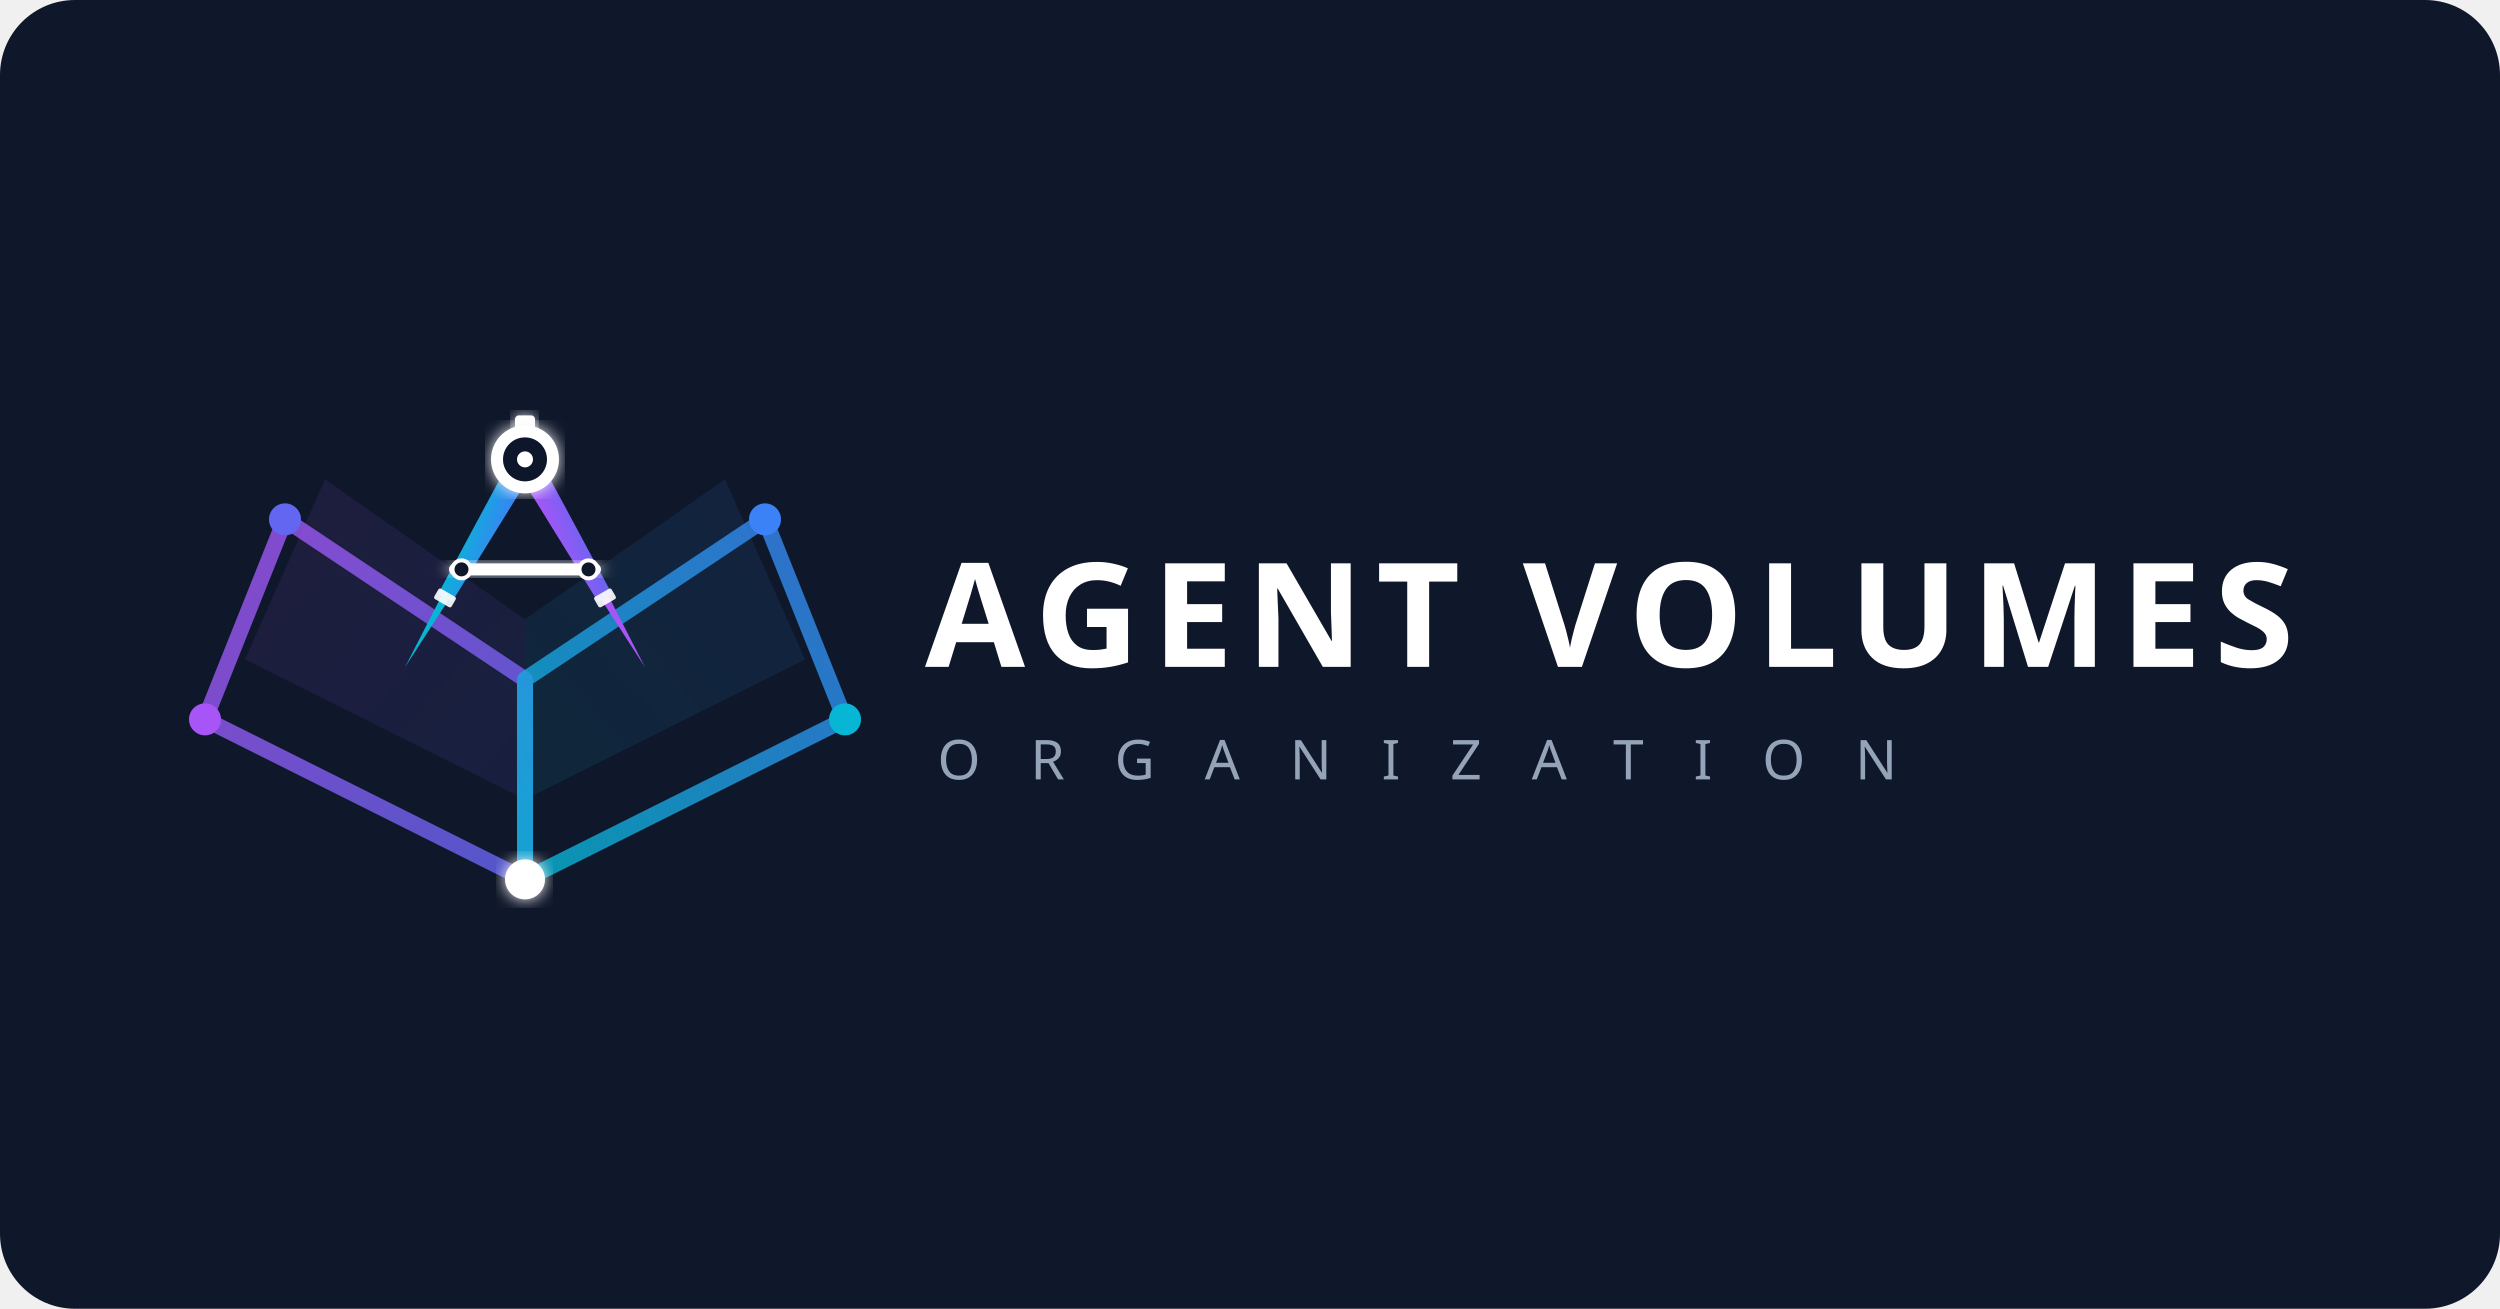
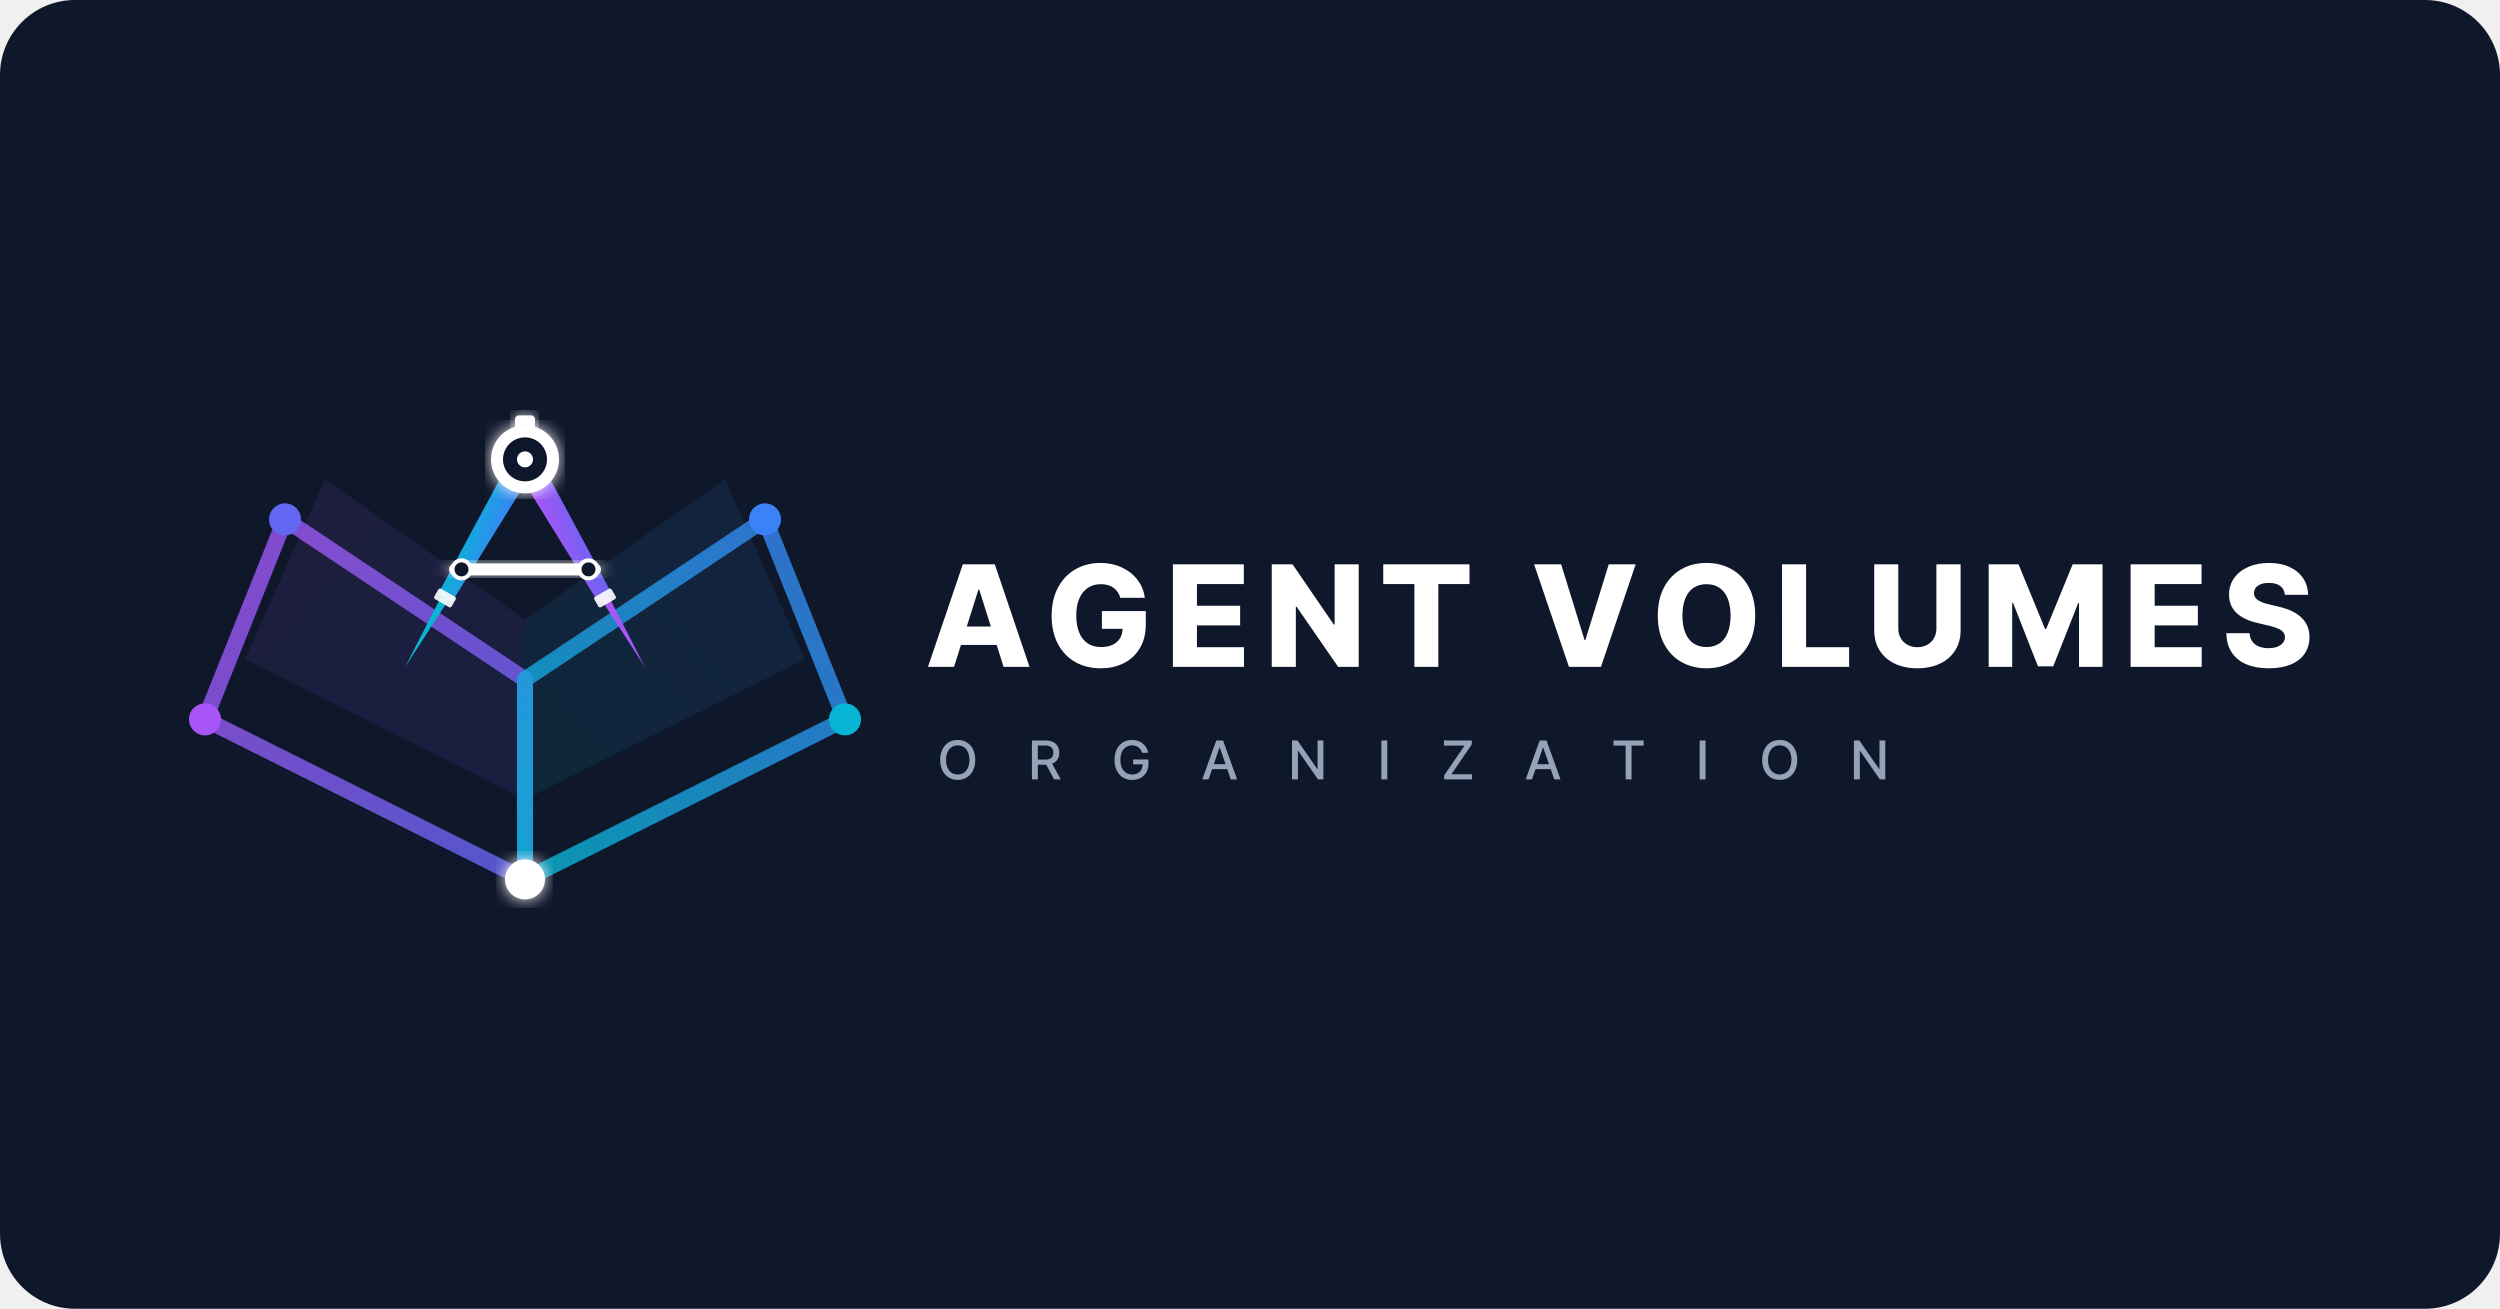
- <svg xmlns="http://www.w3.org/2000/svg" viewBox="0 0 1000 523.5" width="100%" height="100%">
+ <svg xmlns="http://www.w3.org/2000/svg" viewBox="0 0 1000 523.5">
  <defs>
-     <style>
-       @font-face {
-         font-family: 'Pretendard Std Variable';
-         font-weight: 45 920;
-         font-display: swap;
-         src: url('https://cdn.jsdelivr.net/gh/orioncactus/pretendard@v1.3.9/packages/pretendard-std/dist/web/variable/woff2-dynamic-subset/PretendardStdVariable.subset.6.woff2') format('woff2-variations');
-       }
-     </style>
-     <linearGradient id="bg" x1="0" y1="0" x2="1000" y2="523.5">
+     <linearGradient id="agent-volumes-logo-banner-with-bg-1_91-1_svg__a" x1="0" x2="1000" y1="0" y2="523.5">
      <stop offset="0%" stop-color="#0f172a" />
      <stop offset="100%" stop-color="#020617" />
    </linearGradient>
-     <linearGradient id="leftPage" x1="100%" y1="100%" x2="0%" y2="0%">
+     <linearGradient id="agent-volumes-logo-banner-with-bg-1_91-1_svg__b" x1="100%" x2="0%" y1="100%" y2="0%">
      <stop offset="0%" stop-color="#6366f1" />
      <stop offset="100%" stop-color="#a855f7" />
    </linearGradient>
-     <linearGradient id="rightPage" x1="0%" y1="100%" x2="100%" y2="0%">
+     <linearGradient id="agent-volumes-logo-banner-with-bg-1_91-1_svg__c" x1="0%" x2="100%" y1="100%" y2="0%">
      <stop offset="0%" stop-color="#06b6d4" />
      <stop offset="100%" stop-color="#3b82f6" />
    </linearGradient>
-     <linearGradient id="brightAccent" x1="0%" y1="0%" x2="100%" y2="0%">
-       <stop offset="0%" stop-color="#ffffff" />
+     <linearGradient id="agent-volumes-logo-banner-with-bg-1_91-1_svg__d" x1="0%" x2="100%" y1="0%" y2="0%">
+       <stop offset="0%" stop-color="#fff" />
      <stop offset="100%" stop-color="#ecfeff" />
    </linearGradient>
-     <filter id="glow" x="-20%" y="-20%" width="140%" height="140%">
-       <feGaussianBlur stdDeviation="4" result="blur" />
-       <feComposite in="SourceGraphic" in2="blur" operator="over" />
+     <filter id="agent-volumes-logo-banner-with-bg-1_91-1_svg__e" width="140%" height="140%" x="-20%" y="-20%">
+       <feGaussianBlur result="blur" stdDeviation="4" />
+       <feComposite in="SourceGraphic" in2="blur" />
    </filter>
  </defs>
-   <rect width="1000" height="523.5" rx="30" fill="url(#bg)" />
-   <g transform="translate(210, 271.75) scale(0.8)">
-     <path d="M 0 60 L -140 -10 L -100 -100 L 0 -30 Z" fill="url(#leftPage)" opacity="0.1" />
-     <path d="M 0 60 L 140 -10 L 100 -100 L 0 -30 Z" fill="url(#rightPage)" opacity="0.1" />
-     <path d="M 0 100 L -160 20 L -120 -80 L 0 0 Z" fill="none" stroke="url(#leftPage)" stroke-width="8" stroke-linejoin="round" opacity="0.8" />
-     <path d="M 0 100 L 160 20 L 120 -80 L 0 0 Z" fill="none" stroke="url(#rightPage)" stroke-width="8" stroke-linejoin="round" opacity="0.8" />
-     <line x1="0" y1="100" x2="0" y2="0" stroke="url(#brightAccent)" stroke-width="8" stroke-linecap="round" />
-     <rect x="-5" y="-132" width="10" height="12" rx="2" fill="#ffffff" filter="url(#glow)" />
-     <g transform="translate(0, -110) rotate(-30)">
-       <polygon points="-6,14 6,14 4,80 -4,80" fill="url(#leftPage)" />
-       <polygon points="-2,80 2,80 0,120" fill="#a855f7" />
-       <rect x="-5" y="77" width="10" height="6" rx="1" fill="#ffffff" opacity="0.9" />
+   <rect width="1000" height="523.5" fill="url(#agent-volumes-logo-banner-with-bg-1_91-1_svg__a)" rx="30" />
+   <g transform="matrix(.8 0 0 .8 210 271.75)">
+     <path fill="url(#agent-volumes-logo-banner-with-bg-1_91-1_svg__b)" d="m0 60-140-70 40-90L0-30Z" opacity=".1" />
+     <path fill="url(#agent-volumes-logo-banner-with-bg-1_91-1_svg__c)" d="m0 60 140-70-40-90L0-30Z" opacity=".1" />
+     <path fill="none" stroke="url(#agent-volumes-logo-banner-with-bg-1_91-1_svg__b)" stroke-linejoin="round" stroke-width="8" d="m0 100-160-80 40-100L0 0Z" opacity=".8" />
+     <path fill="none" stroke="url(#agent-volumes-logo-banner-with-bg-1_91-1_svg__c)" stroke-linejoin="round" stroke-width="8" d="m0 100 160-80-40-100L0 0Z" opacity=".8" />
+     <path stroke="url(#agent-volumes-logo-banner-with-bg-1_91-1_svg__d)" stroke-linecap="round" stroke-width="8" d="M0 100V0" />
+     <rect width="10" height="12" x="-5" y="-132" fill="#fff" filter="url(#agent-volumes-logo-banner-with-bg-1_91-1_svg__e)" rx="2" />
+     <g transform="rotate(-30 -205.263 -55)">
+       <path fill="url(#agent-volumes-logo-banner-with-bg-1_91-1_svg__b)" d="M-6 14H6L4 80h-8z" />
+       <path fill="#a855f7" d="M-2 80h4l-2 40z" />
+       <rect width="10" height="6" x="-5" y="77" fill="#fff" opacity=".9" rx="1" />
    </g>
-     <g transform="translate(0, -110) rotate(30)">
-       <polygon points="-6,14 6,14 4,80 -4,80" fill="url(#rightPage)" />
-       <polygon points="-2,80 2,80 0,120" fill="#06b6d4" />
-       <rect x="-5" y="77" width="10" height="6" rx="1" fill="#ffffff" opacity="0.9" />
+     <g transform="rotate(30 205.263 -55)">
+       <path fill="url(#agent-volumes-logo-banner-with-bg-1_91-1_svg__c)" d="M-6 14H6L4 80h-8z" />
+       <path fill="#06b6d4" d="M-2 80h4l-2 40z" />
+       <rect width="10" height="6" x="-5" y="77" fill="#fff" opacity=".9" rx="1" />
    </g>
-     <g transform="translate(0, -55)">
-       <rect x="-38" y="-3" width="76" height="6" rx="3" fill="#ffffff" filter="url(#glow)" />
-       <circle cx="-31.75" cy="0" r="4.5" fill="#0f172a" stroke="#ffffff" stroke-width="2" />
-       <circle cx="31.75" cy="0" r="4.5" fill="#0f172a" stroke="#ffffff" stroke-width="2" />
+     <g transform="translate(0 -55)">
+       <rect width="76" height="6" x="-38" y="-3" fill="#fff" filter="url(#agent-volumes-logo-banner-with-bg-1_91-1_svg__e)" rx="3" />
+       <circle cx="-31.75" r="4.5" fill="#0f172a" stroke="#fff" stroke-width="2" />
+       <circle cx="31.75" r="4.5" fill="#0f172a" stroke="#fff" stroke-width="2" />
    </g>
-     <circle cx="0" cy="-110" r="14" fill="#0f172a" stroke="#ffffff" stroke-width="6" filter="url(#glow)" />
-     <circle cx="0" cy="-110" r="4" fill="#ffffff" />
-     <circle cx="0" cy="100" r="10" fill="#ffffff" filter="url(#glow)" />
+     <circle cy="-110" r="14" fill="#0f172a" stroke="#fff" stroke-width="6" filter="url(#agent-volumes-logo-banner-with-bg-1_91-1_svg__e)" />
+     <circle cy="-110" r="4" fill="#fff" />
+     <circle cy="100" r="10" fill="#fff" filter="url(#agent-volumes-logo-banner-with-bg-1_91-1_svg__e)" />
    <circle cx="-160" cy="20" r="8" fill="#a855f7" />
    <circle cx="160" cy="20" r="8" fill="#06b6d4" />
    <circle cx="-120" cy="-80" r="8" fill="#6366f1" />
    <circle cx="120" cy="-80" r="8" fill="#3b82f6" />
  </g>
-   <text x="370" y="266.75" font-family="'Pretendard Std Variable', sans-serif" font-size="58" font-weight="800" fill="#ffffff" text-anchor="start" letter-spacing="5">AGENT VOLUMES</text>
-   <text x="375" y="311.75" font-family="'Pretendard Std Variable', sans-serif" font-size="22" font-weight="500" fill="#94a3b8" text-anchor="start" letter-spacing="20">ORGANIZATION</text>
+   <path fill="#fff" d="m371.19 266.75 13.933-41.008h12.8l13.878 41.008h-10.365l-2.776-8.78h-14.273l-2.776 8.78Zm25.148-16.143-4.645-14.726h-.34l-4.644 14.726Zm44.025-16.935q-3.002 0-5.225 1.473-2.223 1.472-3.427 4.29-1.203 2.818-1.203 6.754 0 3.994 1.16 6.826 1.162 2.832 3.371 4.318 2.209 1.487 5.324 1.487 4.05 0 6.316-1.968t2.35-5.338h-8.27v-7.08h17.56v5.38q0 5.353-2.295 9.318t-6.386 6.075-9.331 2.11q-5.834 0-10.28-2.55-4.447-2.548-6.91-7.306-2.465-4.758-2.465-11.158 0-6.542 2.563-11.314t6.995-7.293 9.927-2.52q4.673 0 8.538 1.784t6.302 4.956 2.945 7.193h-9.799q-.736-2.605-2.747-4.021-2.01-1.416-5.013-1.416m28.789-7.93h28.377v7.873h-18.748v8.666h17.276v7.873H478.78v8.723h18.805v7.873h-28.434Zm74.328 41.008h-8.212l-16.653-24.072h-.283v24.072h-9.629v-41.008h8.326l16.483 24.072h.34v-24.072h9.628Zm9.815-41.008h34.494v7.873h-12.46v33.135h-9.573v-33.135h-12.461Zm80.518 30.246h.34l9.345-30.246h10.762l-13.877 41.008h-12.801l-13.934-41.008h10.819Zm48.783 11.328q-5.58 0-9.997-2.492-4.418-2.492-6.953-7.25t-2.535-11.328q0-6.599 2.535-11.356 2.535-4.758 6.953-7.236t9.997-2.478q5.55 0 9.983 2.478 4.432 2.478 6.966 7.236 2.535 4.757 2.535 11.356t-2.535 11.357-6.966 7.235-9.983 2.478m0-33.644q-3.002 0-5.169 1.444-2.166 1.445-3.313 4.277t-1.147 6.853 1.147 6.854 3.313 4.276 5.169 1.444 5.168-1.444 3.314-4.276 1.147-6.854-1.147-6.853-3.314-4.277-5.168-1.444m30.204-7.93h9.63v33.135h17.218v7.873h-26.847Zm71.44 0v26.451q0 4.532-2.166 7.958t-6.075 5.296-9.034 1.87q-5.154 0-9.063-1.87-3.908-1.869-6.06-5.296-2.153-3.426-2.153-7.958v-26.45h9.63V251.4q0 2.153.962 3.852.963 1.7 2.705 2.662 1.742.963 3.979.963t3.965-.963 2.676-2.662.949-3.852v-25.658Zm23.182 0 10.592 25.828h.453l10.592-25.828h11.95v41.008h-9.402v-25.488h-.34l-9.968 25.261h-6.117l-9.97-25.375h-.339v25.602h-9.402v-41.008Zm44.818 0h28.377v7.873H861.87v8.666h17.276v7.873H861.87v8.723h18.805v7.873H852.24Zm55.297 7.42q-2.86 0-4.404 1.133-1.543 1.133-1.543 2.945 0 1.756 1.586 2.818t4.531 1.713l3.568.85q6.06 1.36 9.275 4.39t3.243 7.844q-.028 3.852-1.968 6.656t-5.58 4.304-8.708 1.501q-5.154 0-8.935-1.571-3.78-1.572-5.876-4.716-2.096-3.143-2.181-7.76h9.289q.17 2.918 2.195 4.461t5.395 1.543q3.002 0 4.758-1.217 1.755-1.218 1.812-3.2-.028-1.756-1.614-2.804t-5.07-1.841l-4.304-1.02q-11.385-2.633-11.385-11.328-.028-3.738 2.025-6.627t5.692-4.474 8.256-1.586q4.673 0 8.184 1.6 3.512 1.6 5.452 4.489t1.997 6.655h-9.29q-.17-2.266-1.812-3.512t-4.588-1.246" />
+   <path fill="#94a3b8" d="M383.1 311.965q-2.03 0-3.626-.972-1.595-.972-2.497-2.783-.903-1.81-.903-4.237 0-2.439.903-4.249.902-1.81 2.497-2.777t3.626-.967q2.008 0 3.604.967 1.595.967 2.497 2.777.903 1.81.903 4.249 0 2.427-.903 4.237-.902 1.81-2.497 2.783-1.596.972-3.604.972m0-13.815q-1.354 0-2.417.677-1.064.677-1.665 1.987-.602 1.311-.602 3.159t.602 3.158 1.665 1.987 2.417.677q1.342 0 2.4-.677 1.059-.677 1.66-1.993.602-1.315.602-3.152 0-1.848-.602-3.159-.601-1.31-1.66-1.987t-2.4-.677m29.668-1.955h5.543q1.761 0 2.97.613 1.208.612 1.815 1.713t.607 2.551q0 1.59-.72 2.729-.72 1.138-2.116 1.665l3.438 6.284h-2.686l-3.158-5.865h-3.33v5.865h-2.363Zm5.306 7.649q1.676 0 2.46-.704.784-.703.784-2.068 0-1.375-.79-2.116-.789-.741-2.454-.741h-2.943v5.629Zm34.717-5.694q-1.321 0-2.38.683-1.057.682-1.659 1.998t-.602 3.142q0 1.837.607 3.147t1.681 1.993 2.46.682q1.236 0 2.17-.494.935-.494 1.456-1.413.52-.918.542-2.154h-3.824v-1.955h6.123v1.762q0 1.934-.827 3.39-.827 1.455-2.304 2.244t-3.357.79q-2.095 0-3.695-.972t-2.487-2.783-.886-4.237.891-4.238 2.476-2.782 3.594-.973q1.665 0 3.045.65t2.277 1.816 1.166 2.67h-2.428q-.44-1.408-1.477-2.187t-2.562-.779m28.121 13.6 5.586-15.555h2.729l5.607 15.555h-2.514l-1.418-4.104h-6.058l-1.418 4.104Zm9.303-6.08-2.299-6.639h-.107l-2.288 6.639Zm39.142 6.08h-2.17l-7.884-11.365h-.13v11.365h-2.362v-15.555h2.191l7.885 11.387h.15v-11.387h2.32Zm25.543 0h-2.363v-15.555h2.363Zm22.75-1.568 8.164-11.946h-8.25v-2.04h11.15v1.568l-8.163 11.945h8.228v2.041H577.65Zm32.633 1.568 5.586-15.555h2.729l5.607 15.555h-2.514l-1.418-4.104h-6.058l-1.418 4.104Zm9.303-6.08-2.299-6.639h-.107l-2.288 6.639Zm25.822-9.475h12.053v2.041h-4.834v13.514h-2.363v-13.514h-4.856Zm36.822 15.555h-2.363v-15.555h2.363Zm29.668.215q-2.03 0-3.625-.972t-2.498-2.783-.902-4.237q0-2.439.902-4.249.903-1.81 2.498-2.777t3.625-.967q2.01 0 3.604.967 1.596.967 2.498 2.777t.902 4.249q0 2.427-.902 4.237t-2.498 2.783-3.604.972m0-13.815q-1.353 0-2.417.677t-1.665 1.987-.601 3.159.601 3.158 1.665 1.987 2.417.677q1.343 0 2.401-.677t1.66-1.993.602-3.152q0-1.848-.602-3.159t-1.66-1.987-2.4-.677m42.214 13.6h-2.17l-7.884-11.365h-.13v11.365h-2.363v-15.555h2.192l7.885 11.387h.15v-11.387h2.32Z" />
</svg>
